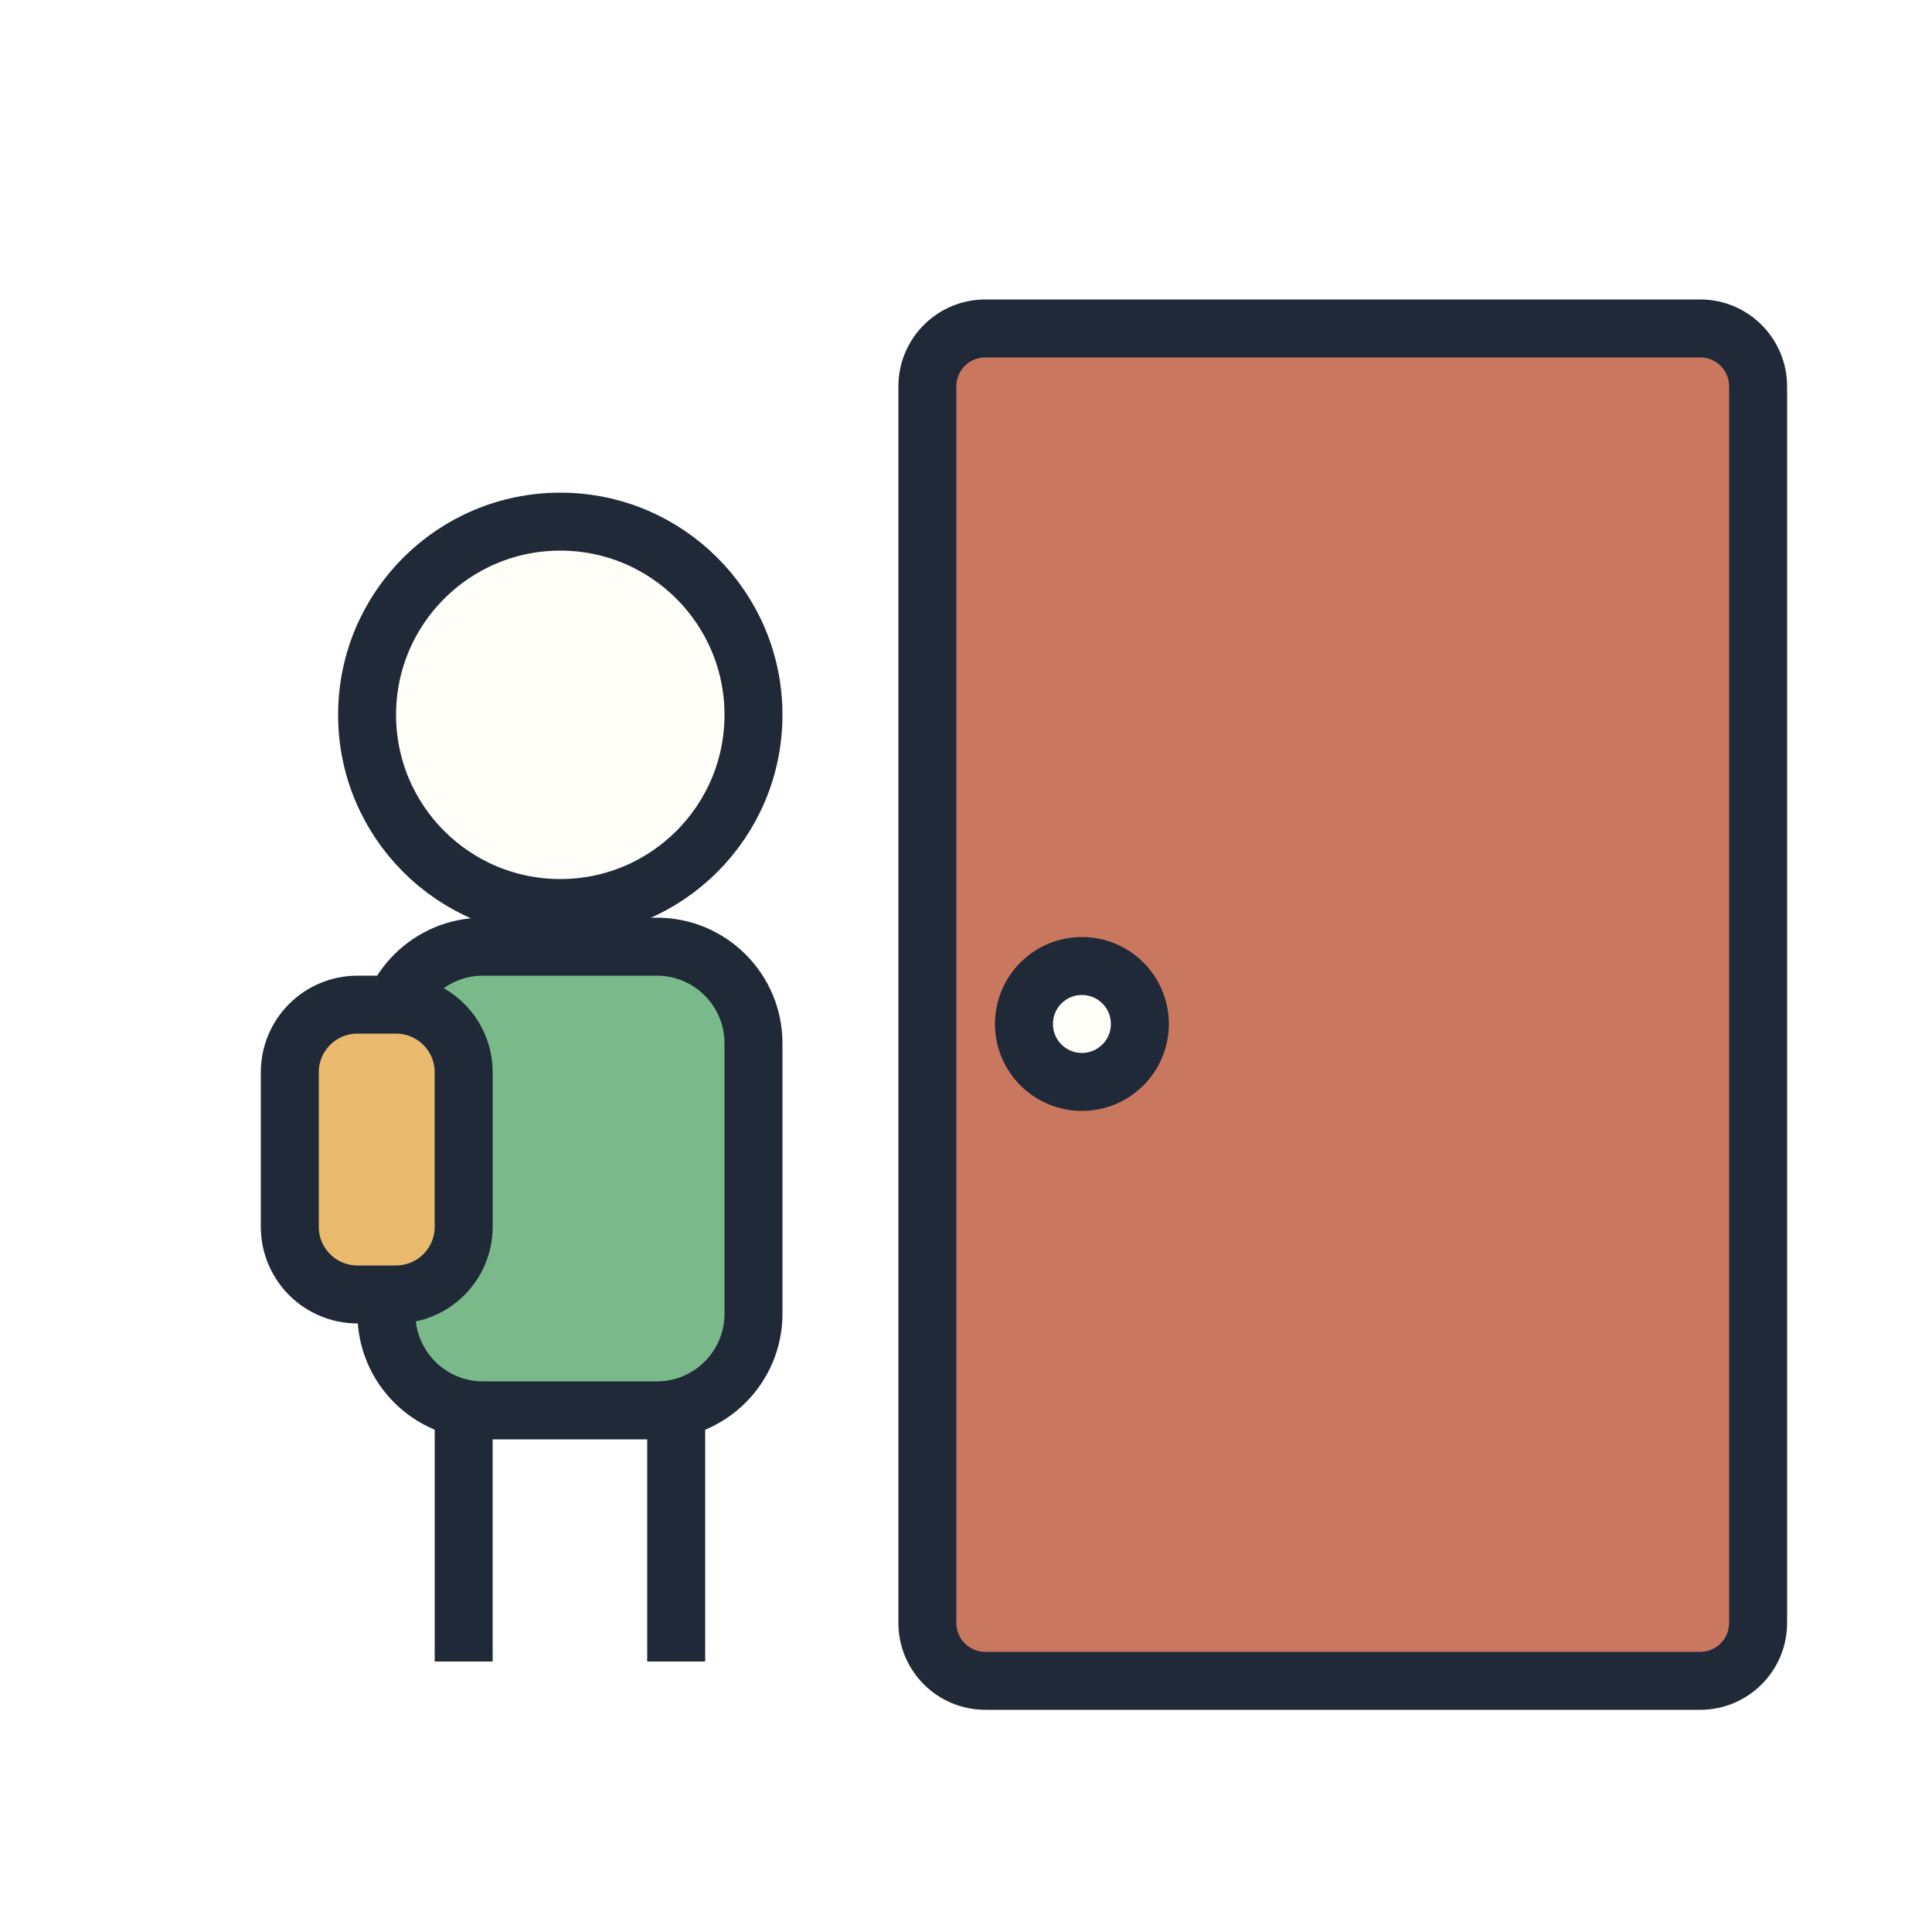
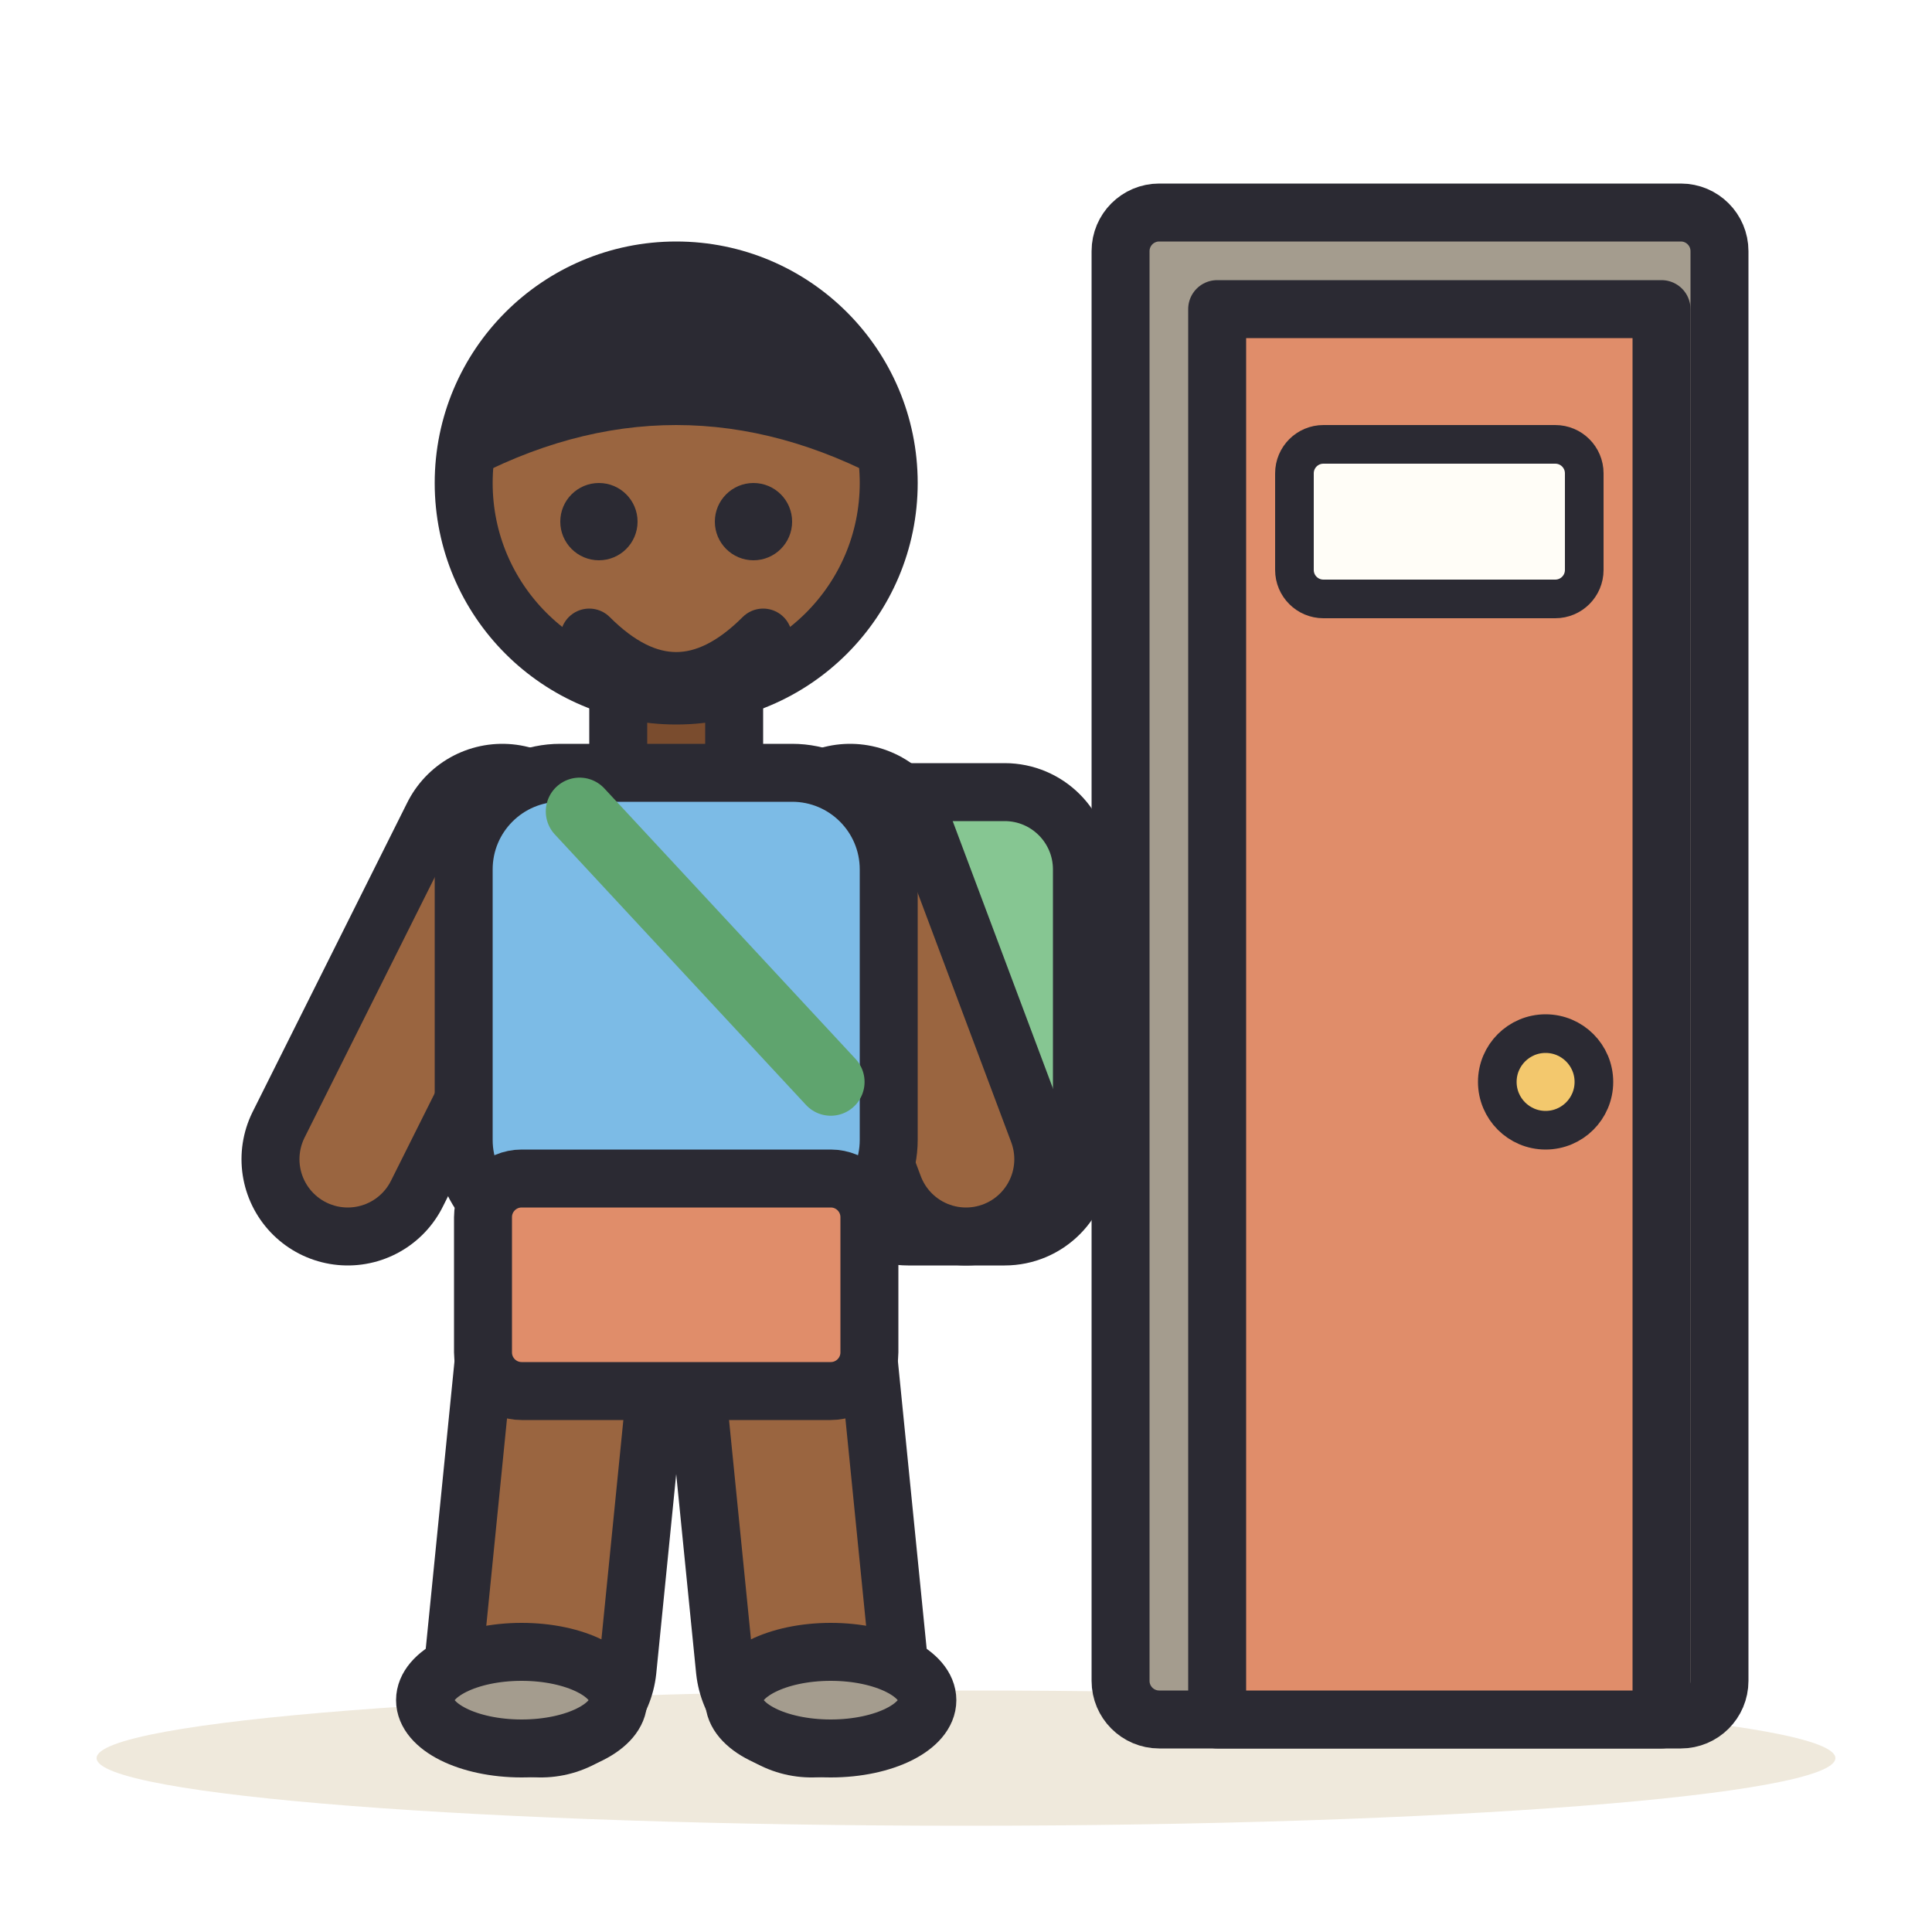
<svg xmlns="http://www.w3.org/2000/svg" viewBox="0 0 200 200" width="200" height="200" role="img" fill="none">
-   <g stroke="#1f2937" stroke-width="6" stroke-linejoin="round">
-     <rect x="96" y="34" width="86" height="140" rx="6" fill="#c9785f" />
-     <circle cx="112" cy="106" r="6" fill="#fffdf7" />
-     <circle cx="58" cy="74" r="20" fill="#fffdf7" />
-     <rect x="40" y="98" width="38" height="48" rx="10" fill="#79b98a" />
-     <rect x="30" y="104" width="18" height="30" rx="7" fill="#e9b96e" />
-     <line x1="48" y1="146" x2="48" y2="172" />
-     <line x1="70" y1="146" x2="70" y2="172" />
-   </g>
+   <ellipse cx="100" cy="182" rx="90" ry="7" fill="#efe9dc" />
+   <rect x="116" y="22" width="62" height="156" rx="4" fill="#a49c8e" stroke="#2b2a33" stroke-width="6" stroke-linejoin="round" stroke-linecap="round" />
+   <rect x="126" y="32" width="46" height="146" fill="#e08d6a" stroke="#2b2a33" stroke-width="6" stroke-linejoin="round" stroke-linecap="round" />
+   <rect x="134" y="46" width="30" height="16" rx="3" fill="#fffdf7" stroke="#2b2a33" stroke-width="4" />
+   <circle cx="160" cy="112" r="5" fill="#f3c86d" stroke="#2b2a33" stroke-width="4" />
+   <rect x="86" y="82" width="26" height="46" rx="8" fill="#86c692" stroke="#2b2a33" stroke-width="6" stroke-linejoin="round" stroke-linecap="round" />
+   <line x1="60" y1="132" x2="56" y2="172" stroke="#2b2a33" stroke-width="24" stroke-linecap="round" />
+   <line x1="60" y1="132" x2="56" y2="172" stroke="#9a6540" stroke-width="12" stroke-linecap="round" />
+   <line x1="80" y1="132" x2="84" y2="172" stroke="#2b2a33" stroke-width="24" stroke-linecap="round" />
+   <line x1="80" y1="132" x2="84" y2="172" stroke="#9a6540" stroke-width="12" stroke-linecap="round" />
+   <ellipse cx="54" cy="176" rx="10" ry="5" fill="#a49c8e" stroke="#2b2a33" stroke-width="6" stroke-linejoin="round" stroke-linecap="round" />
+   <ellipse cx="86" cy="176" rx="10" ry="5" fill="#a49c8e" stroke="#2b2a33" stroke-width="6" stroke-linejoin="round" stroke-linecap="round" />
+   <rect x="64" y="70" width="12" height="14" fill="#7a4c2e" stroke="#2b2a33" stroke-width="6" stroke-linejoin="round" stroke-linecap="round" />
+   <line x1="52" y1="88" x2="36" y2="120" stroke="#2b2a33" stroke-width="22" stroke-linecap="round" />
+   <line x1="52" y1="88" x2="36" y2="120" stroke="#9a6540" stroke-width="10" stroke-linecap="round" />
+   <line x1="88" y1="88" x2="100" y2="120" stroke="#2b2a33" stroke-width="22" stroke-linecap="round" />
+   <line x1="88" y1="88" x2="100" y2="120" stroke="#9a6540" stroke-width="10" stroke-linecap="round" />
+   <rect x="48" y="80" width="44" height="48" rx="10" fill="#7cbbe6" stroke="#2b2a33" stroke-width="6" stroke-linejoin="round" stroke-linecap="round" />
+   <rect x="50" y="122" width="40" height="22" rx="4" fill="#e08d6a" stroke="#2b2a33" stroke-width="6" stroke-linejoin="round" stroke-linecap="round" />
+   <line x1="60" y1="84" x2="86" y2="112" stroke="#5fa46e" stroke-width="7" stroke-linecap="round" />
+   <circle cx="70" cy="50" r="22" fill="#9a6540" stroke="#2b2a33" stroke-width="6" stroke-linejoin="round" stroke-linecap="round" />
+   <path d="M48 50 a22 22 0 0 1 44 0 q-22 -12 -44 0 z" fill="#2b2a33" />
+   <circle cx="62" cy="54" r="4" fill="#2b2a33" />
+   <circle cx="78" cy="54" r="4" fill="#2b2a33" />
+   <path d="M61 66 q9 9 18 0" fill="none" stroke="#2b2a33" stroke-width="6" stroke-linejoin="round" stroke-linecap="round" />
</svg>
